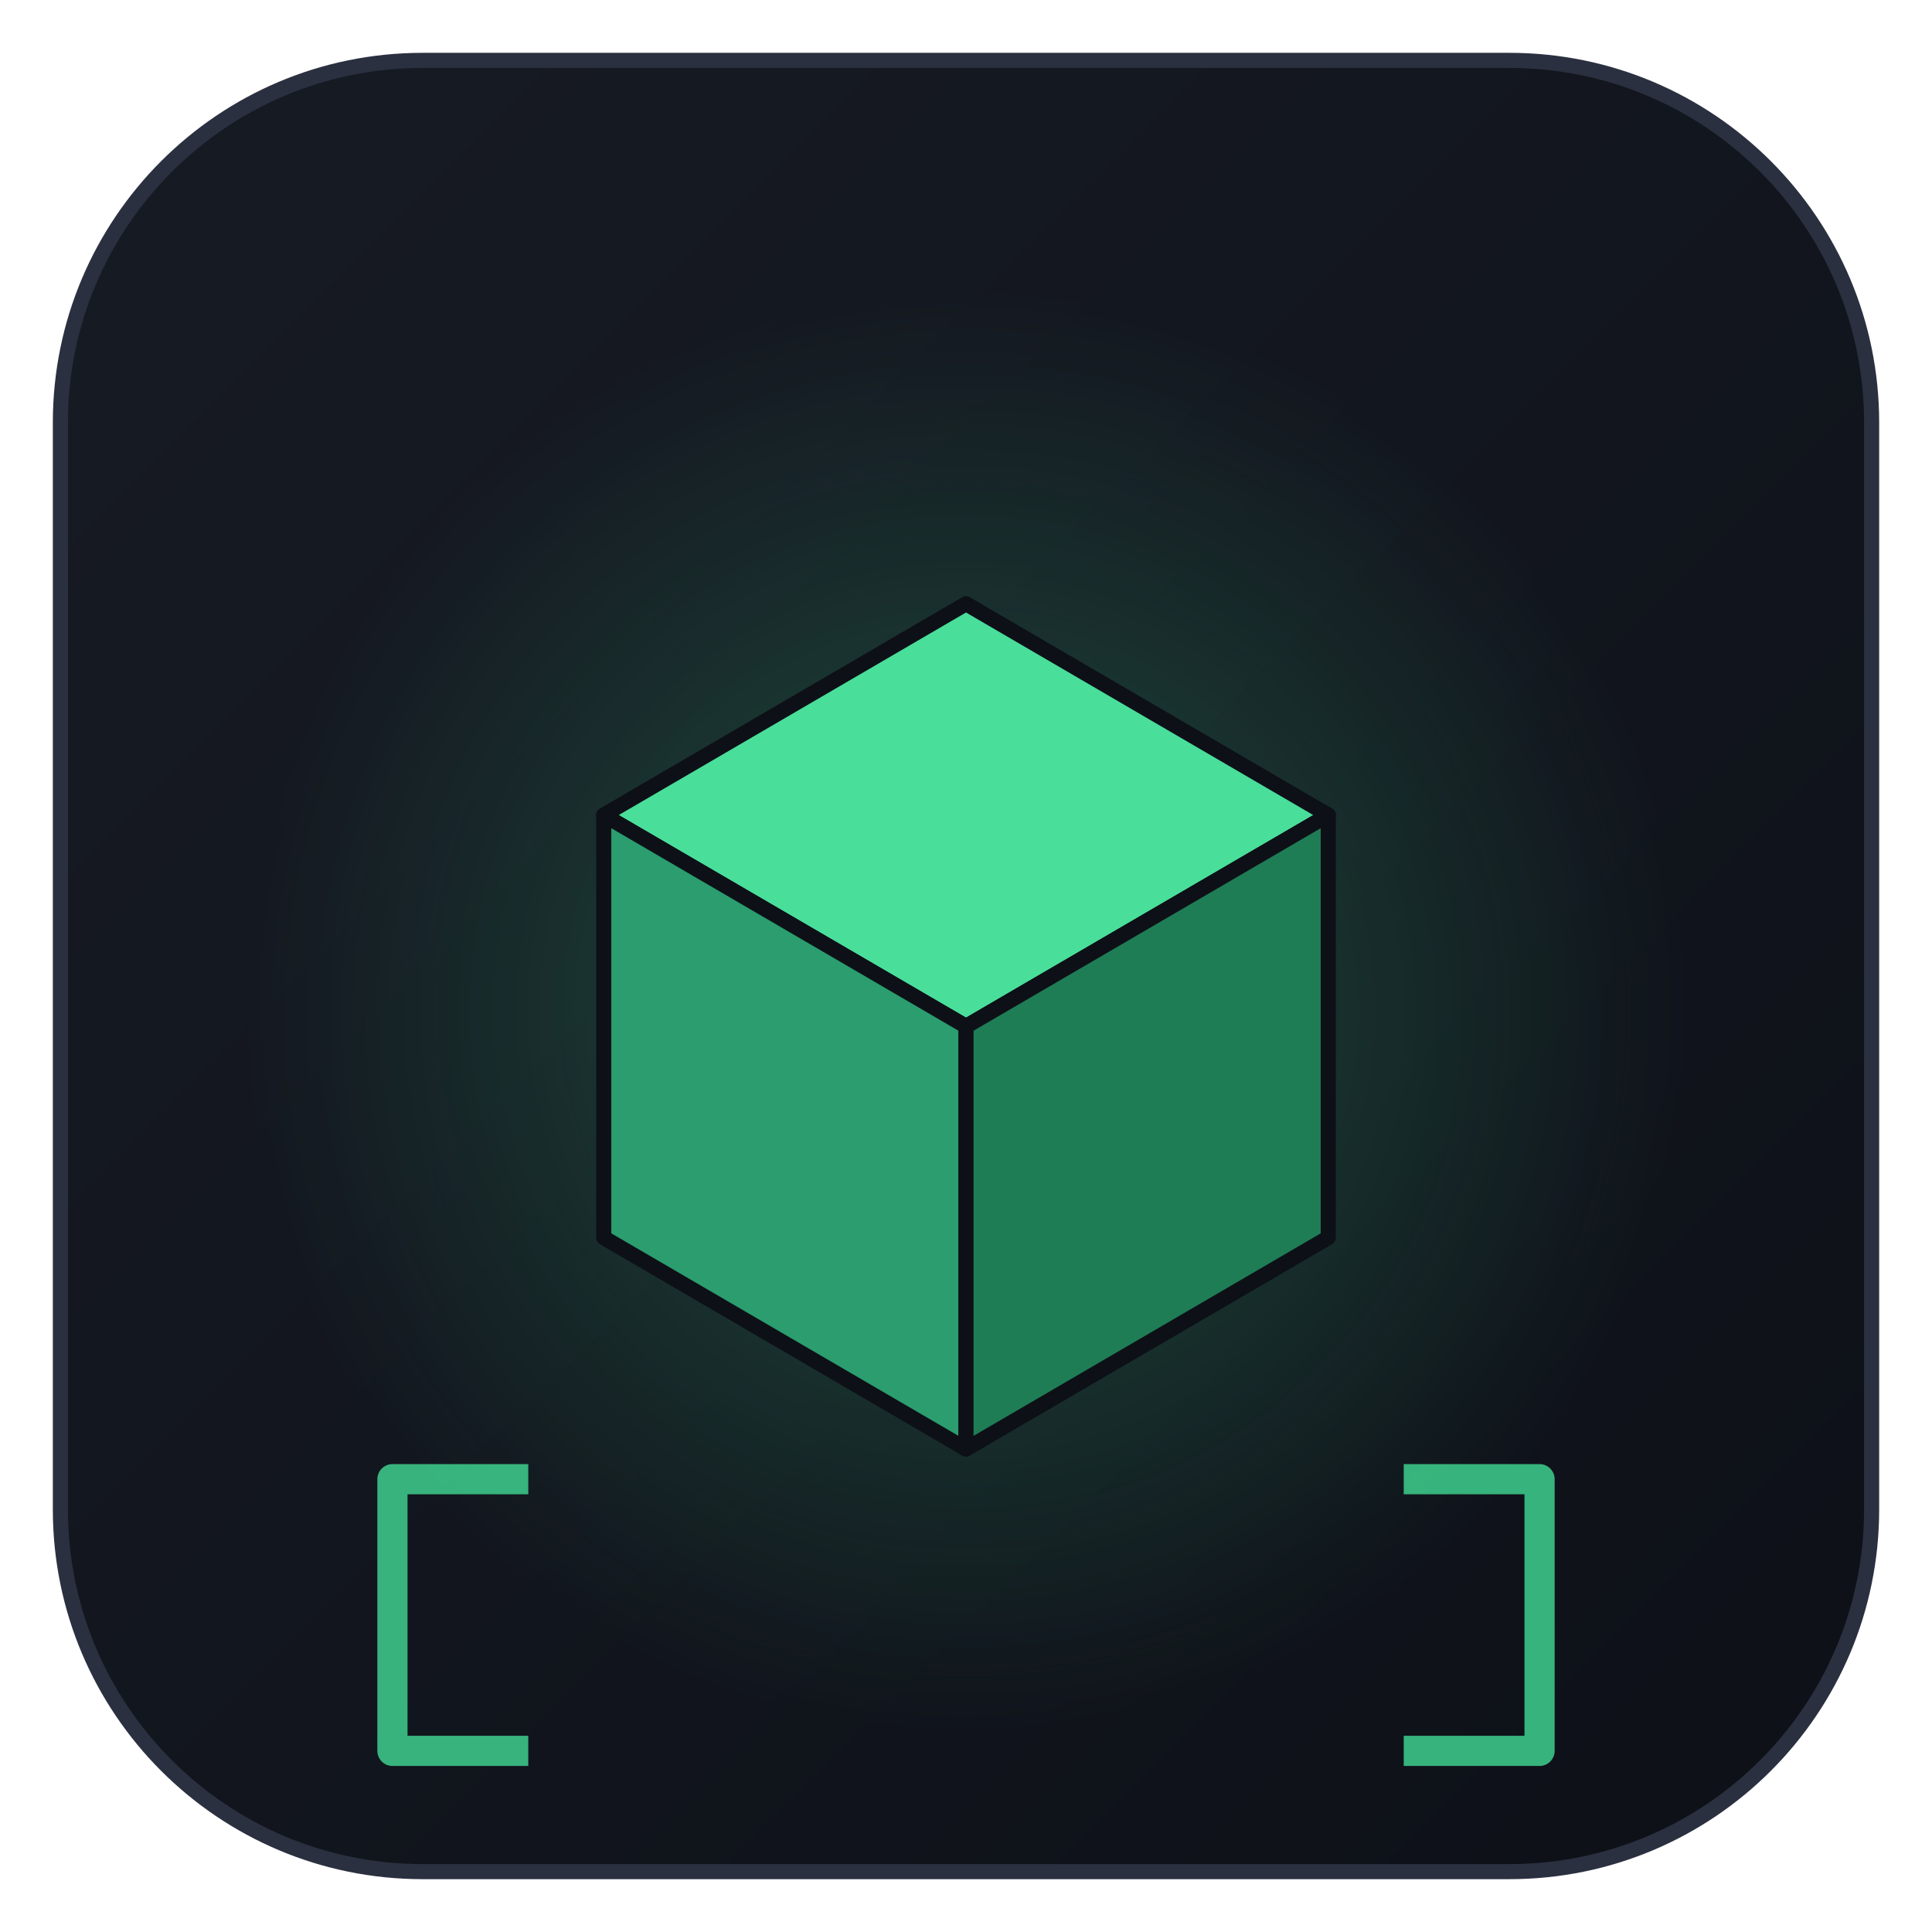
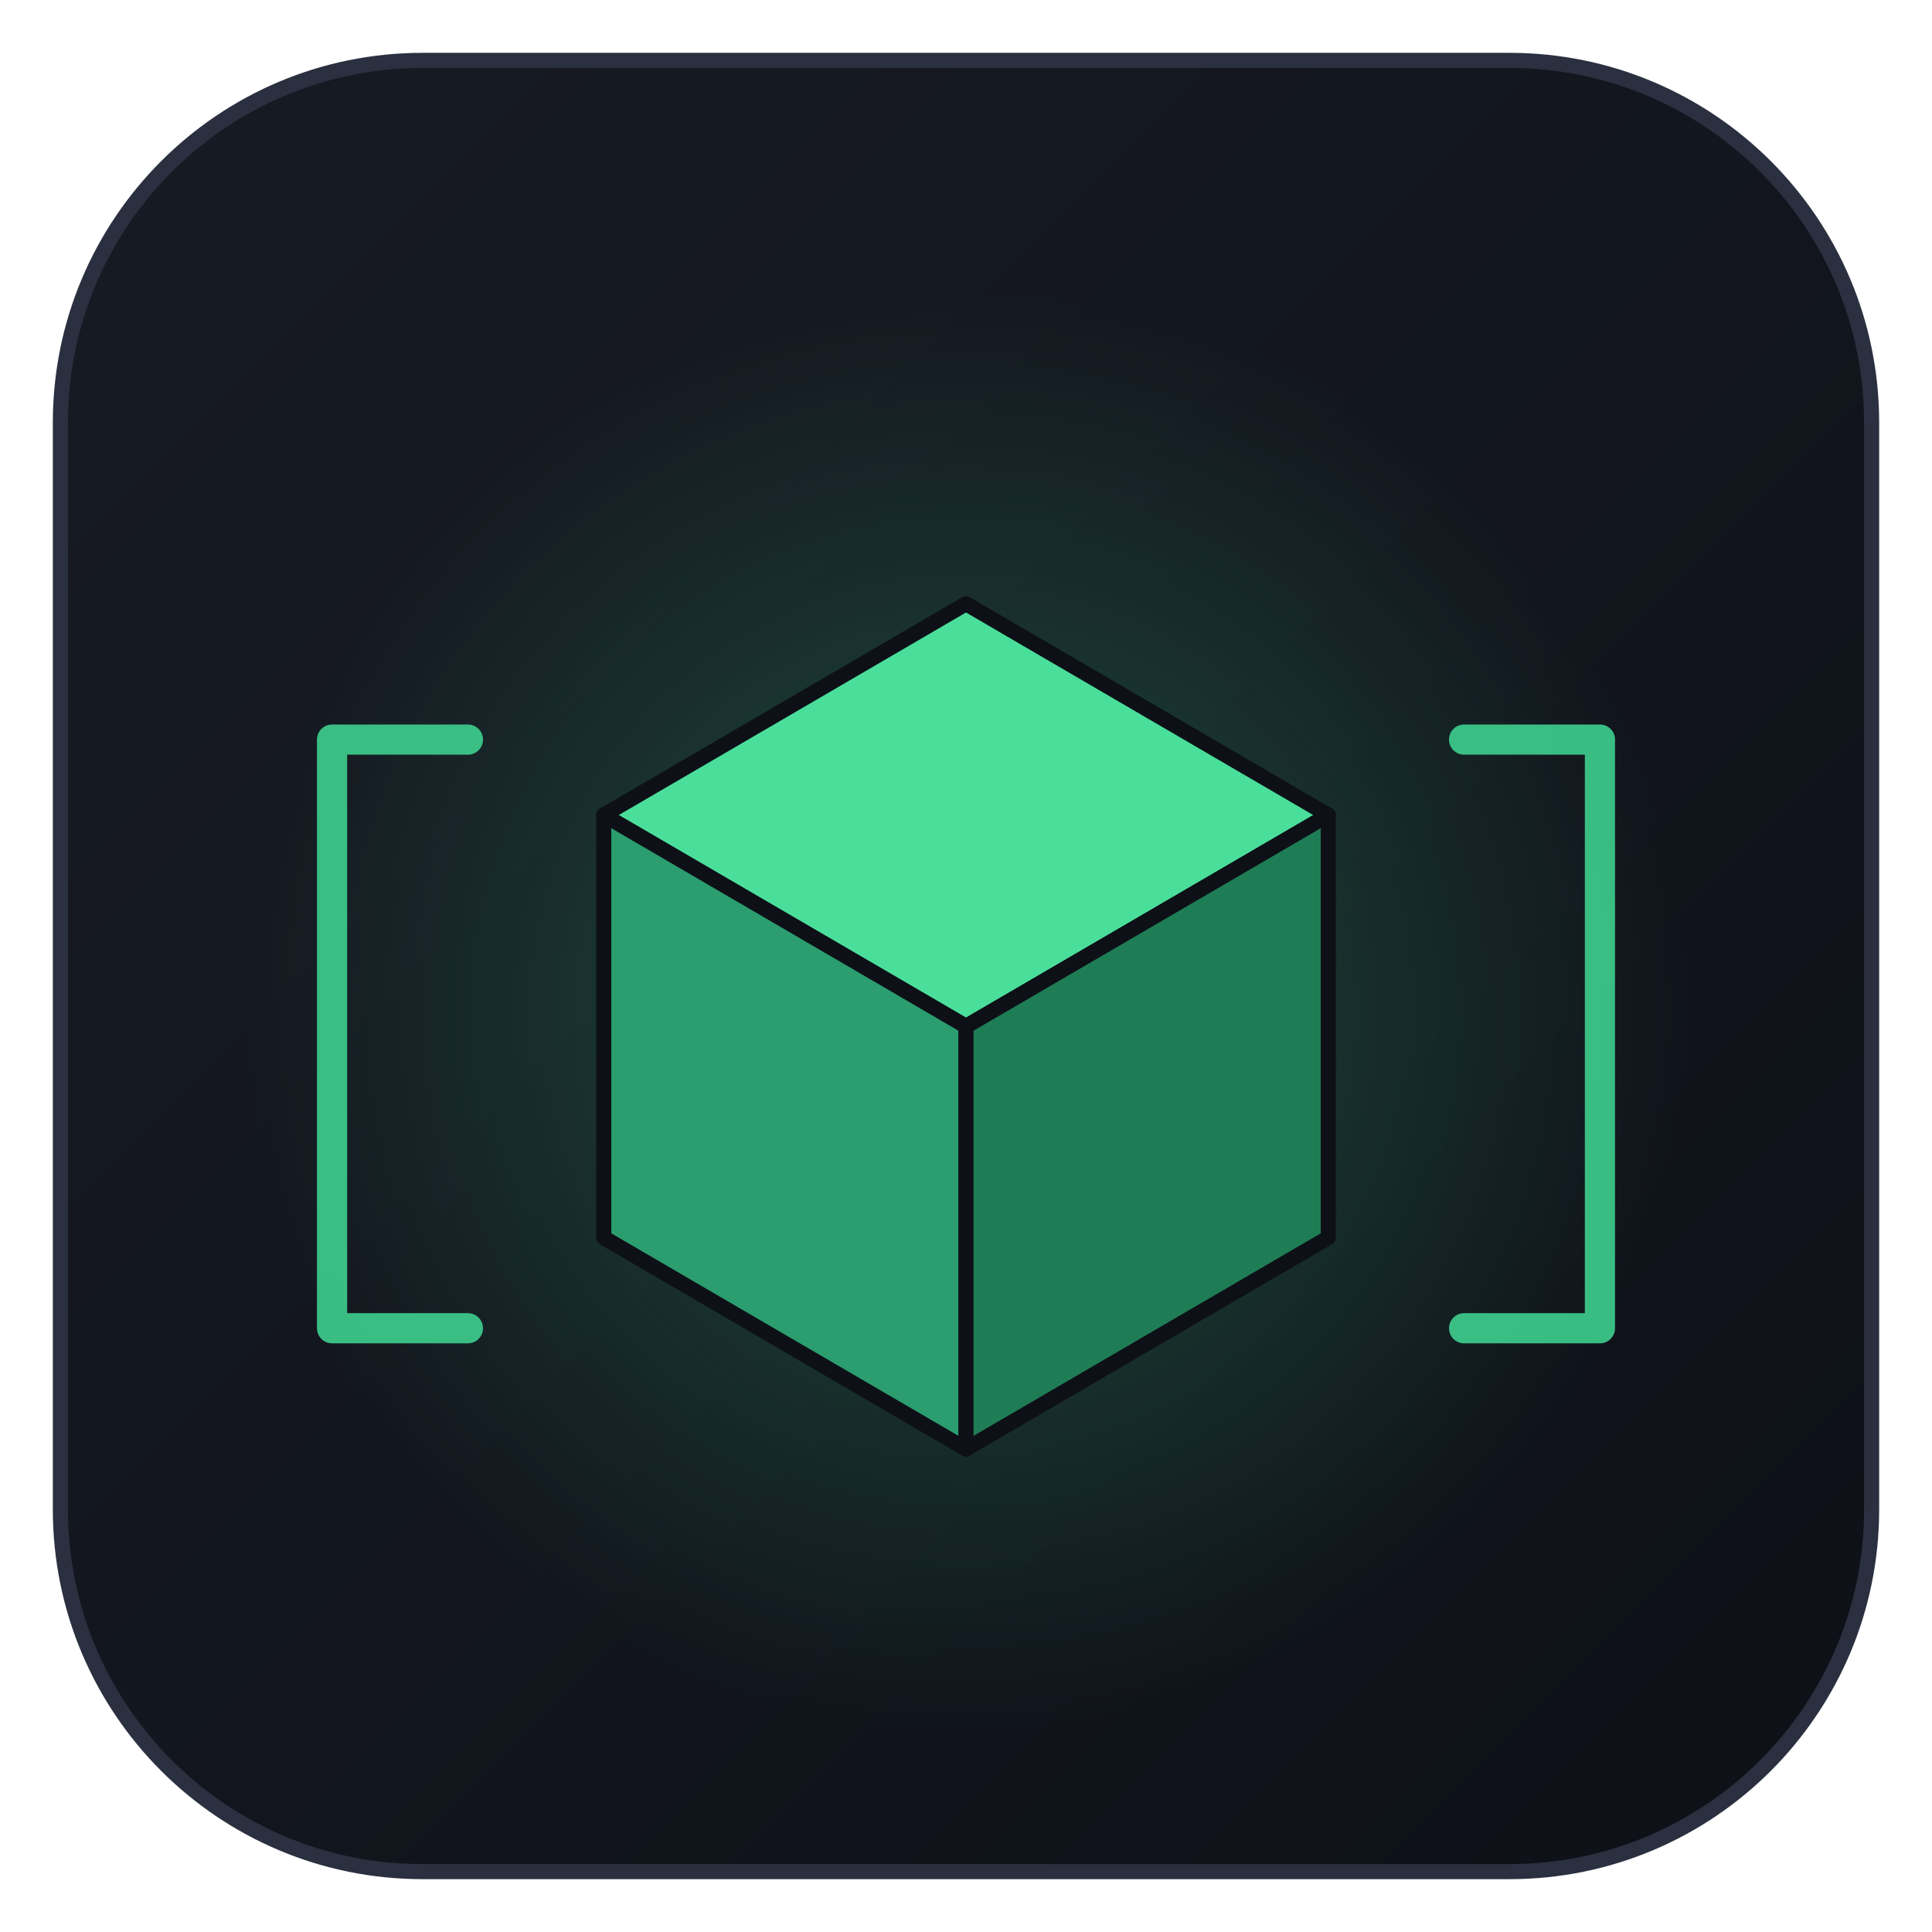
<svg xmlns="http://www.w3.org/2000/svg" width="256" height="256" viewBox="0 0 256 256" role="img" aria-label="C++mc logo">
  <defs>
    <linearGradient id="plate" x1="0" y1="0" x2="1" y2="1">
      <stop offset="0" stop-color="#171b24" />
      <stop offset="1" stop-color="#0d1017" />
    </linearGradient>
    <radialGradient id="halo" cx="0.5" cy="0.5" r="0.5">
      <stop offset="0" stop-color="#3ecf8e" stop-opacity="0.30" />
      <stop offset="1" stop-color="#3ecf8e" stop-opacity="0" />
    </radialGradient>
  </defs>
  <rect x="8" y="8" width="240" height="240" rx="48" fill="url(#plate)" />
  <rect x="8" y="8" width="240" height="240" rx="48" fill="none" stroke="#2b3040" stroke-width="2" />
  <circle cx="128" cy="134" r="96" fill="url(#halo)" />
  <g stroke="#0d1017" stroke-width="2" stroke-linejoin="round">
    <polygon points="128,80 176,108 128,136 80,108" fill="#4ade9b" />
    <polygon points="80,108 128,136 128,192 80,164" fill="#2b9d6e" />
    <polygon points="176,108 176,164 128,192 128,136" fill="#1f7d55" />
  </g>
-   <g fill="#3ecf8e" opacity="0.85">
-     <path d="M70 196 L52 196 L52 232 L70 232" fill="none" stroke="#3ecf8e" stroke-width="4" stroke-linejoin="round" />
-     <path d="M186 196 L204 196 L204 232 L186 232" fill="none" stroke="#3ecf8e" stroke-width="4" stroke-linejoin="round" />
+   <g fill="none" stroke="#3ecf8e" stroke-width="4" stroke-linecap="round" stroke-linejoin="round" opacity="0.9">
+     <path d="M62 98 L44 98 L44 176 L62 176" />
+     <path d="M194 98 L212 98 L212 176 L194 176" />
  </g>
</svg>
